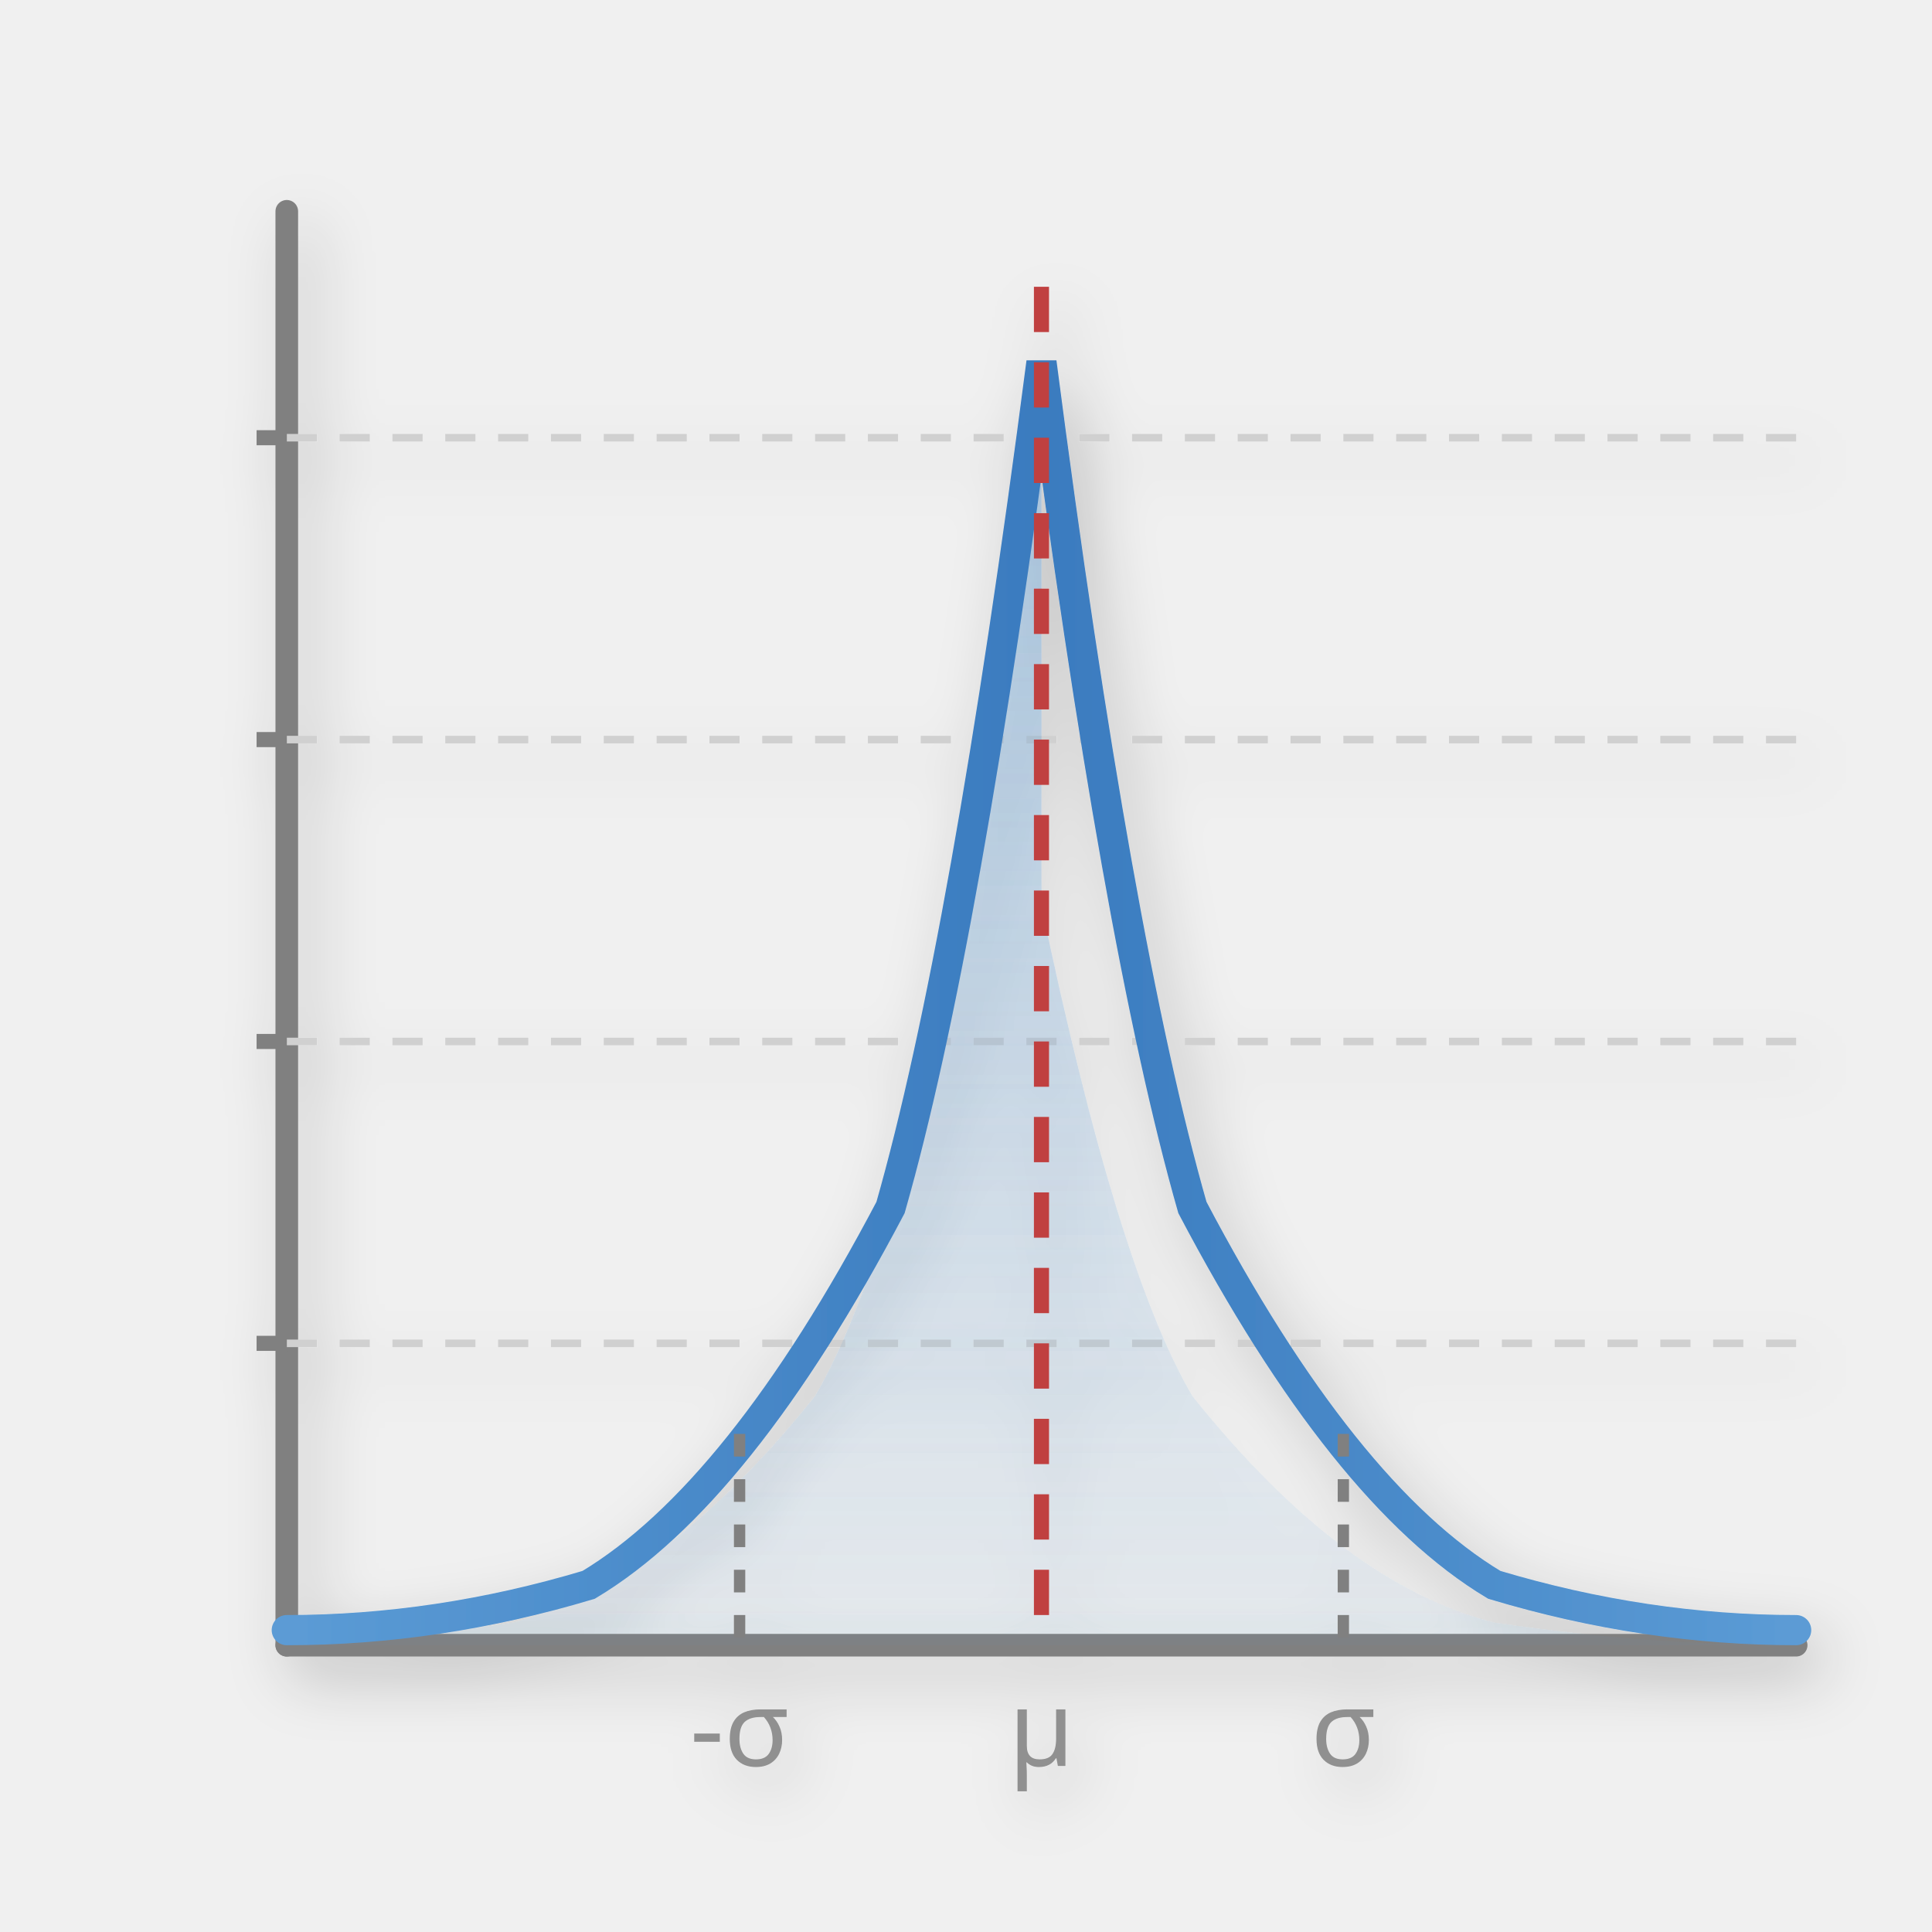
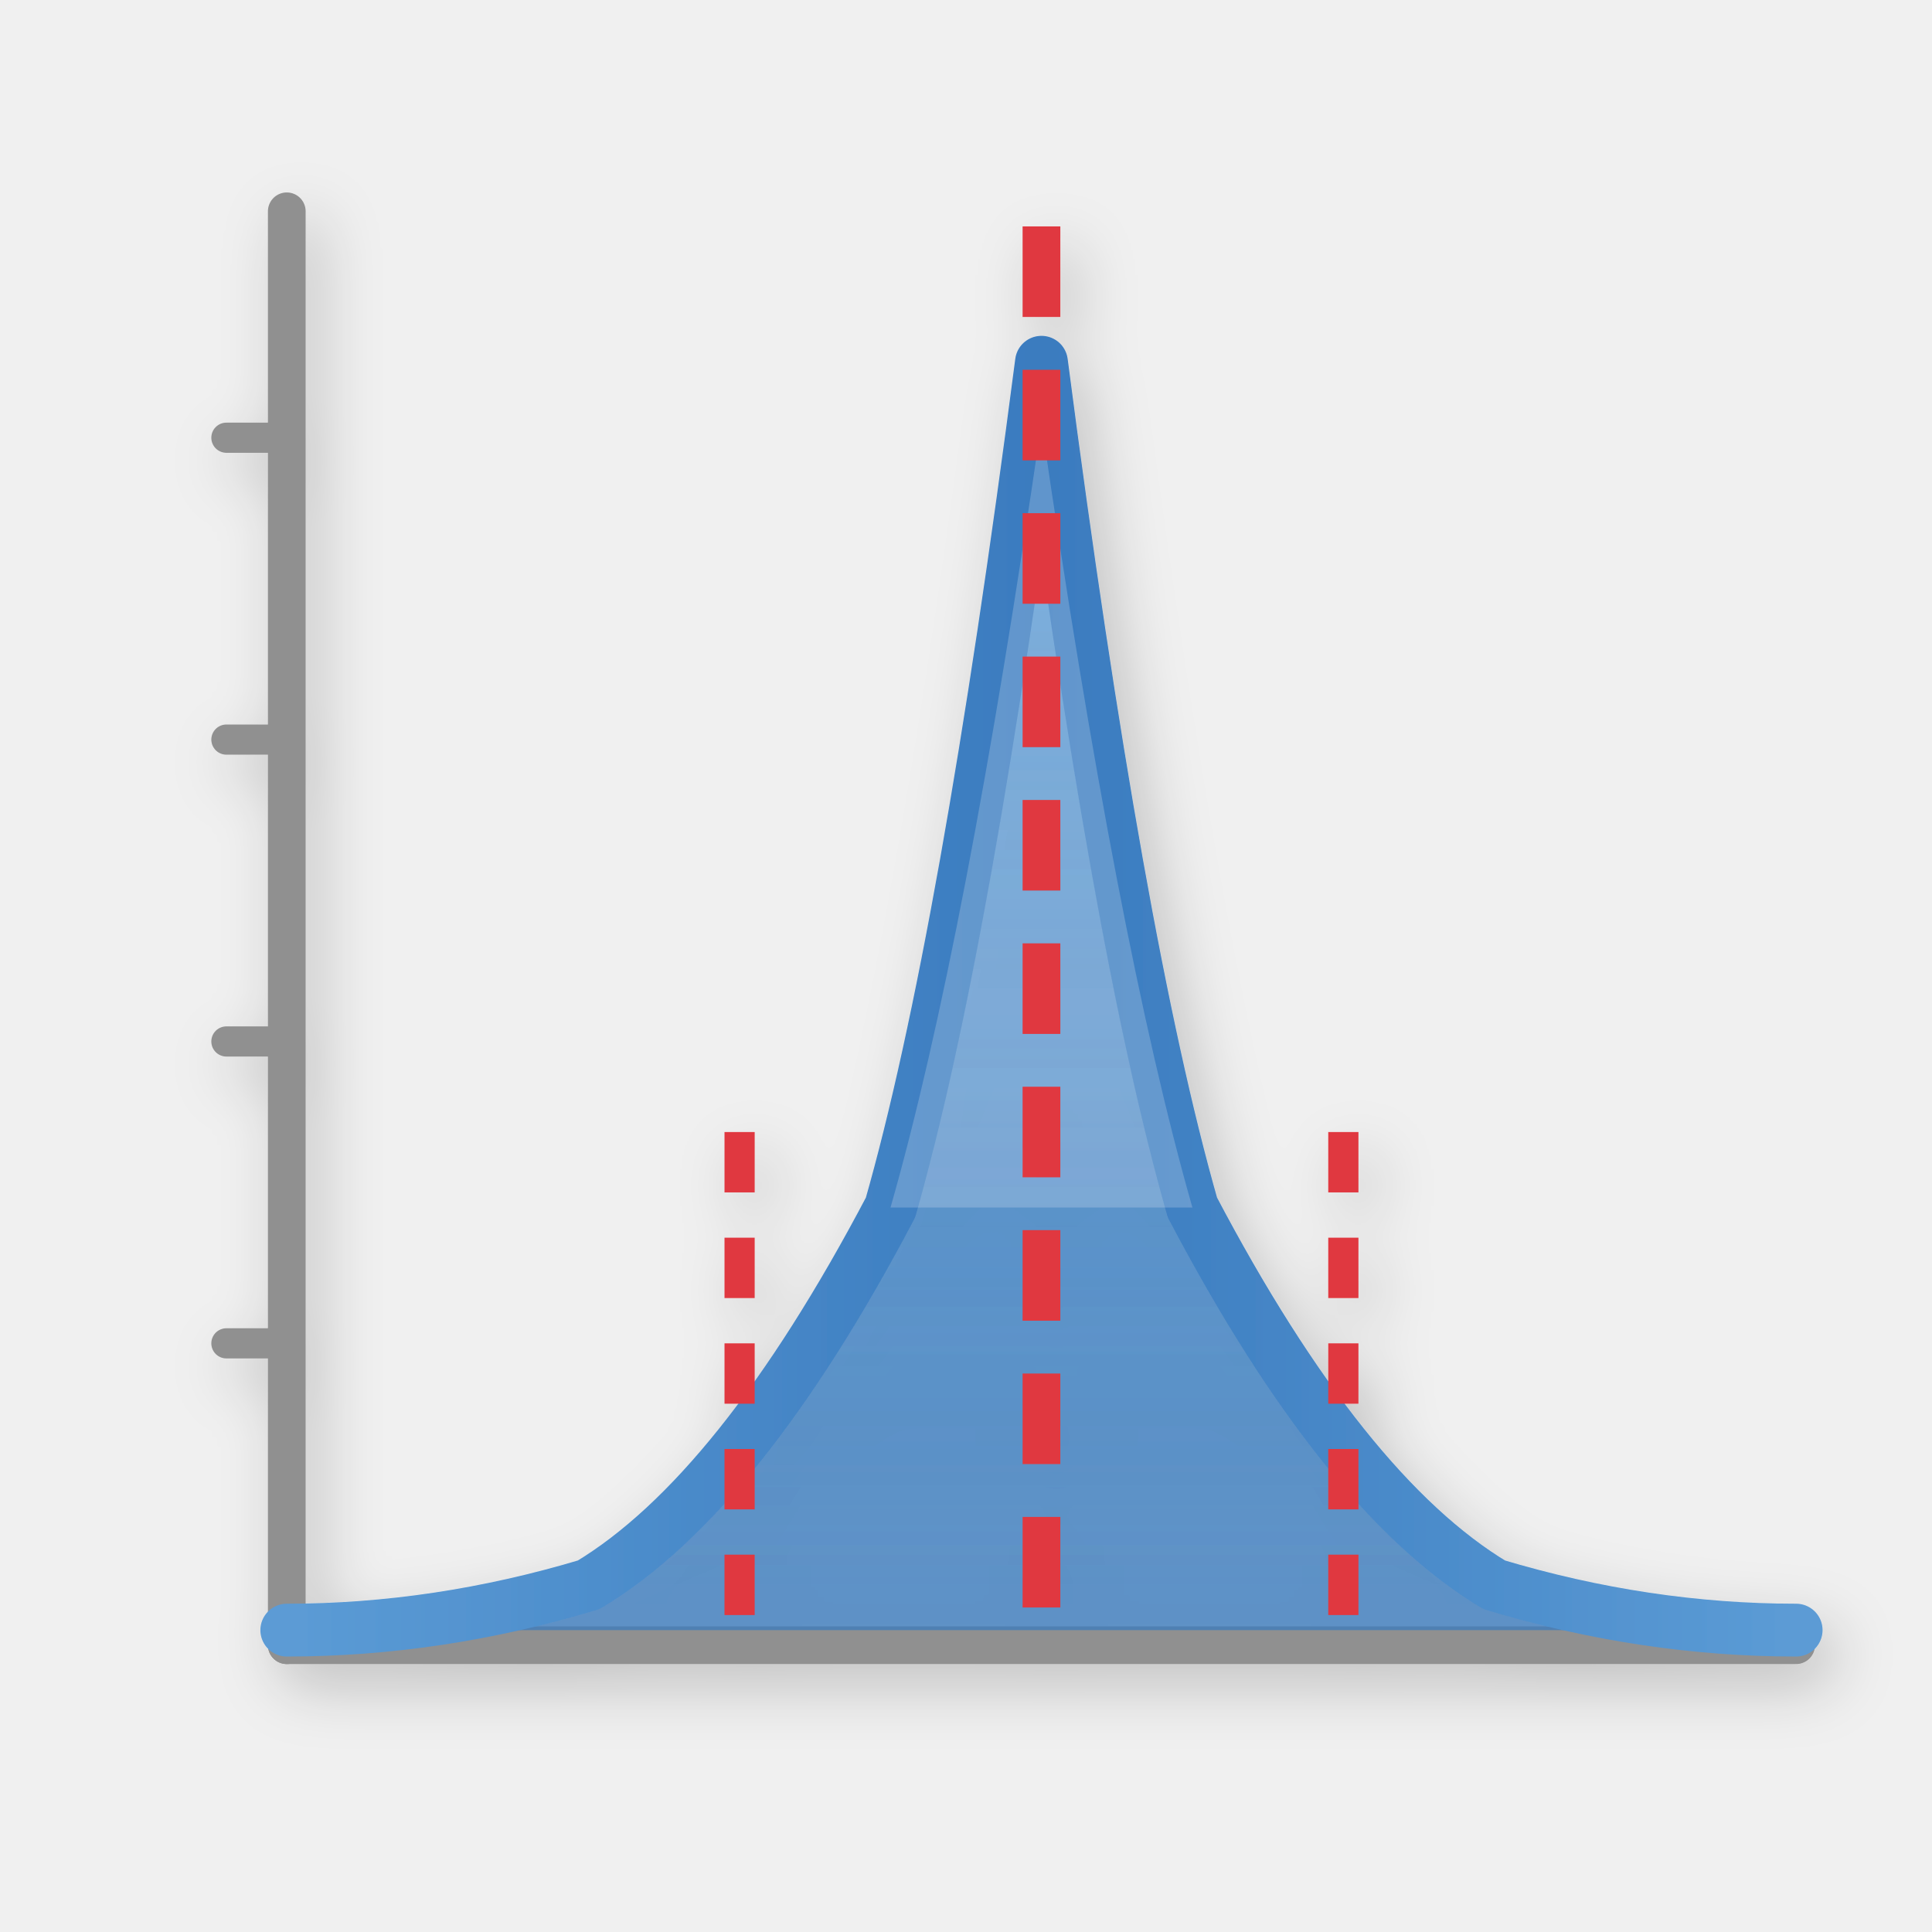
<svg xmlns="http://www.w3.org/2000/svg" viewBox="0 0 256 256" width="256" height="256">
  <defs>
    <linearGradient id="curveGrad" x1="0%" y1="0%" x2="100%" y2="0%">
      <stop offset="0%" style="stop-color:#5b9bd5;stop-opacity:1" />
      <stop offset="50%" style="stop-color:#3a7bbf;stop-opacity:1" />
      <stop offset="100%" style="stop-color:#5b9bd5;stop-opacity:1" />
    </linearGradient>
    <linearGradient id="fillGrad" x1="0%" y1="0%" x2="0%" y2="100%">
-       <stop offset="0%" style="stop-color:#5b9bd5;stop-opacity:0.4" />
-       <stop offset="100%" style="stop-color:#5b9bd5;stop-opacity:0.05" />
+       <stop offset="0%" style="stop-color:#5b9bd5;stop-opacity:1" />
+       <stop offset="100%" style="stop-color:#3a7bbf;stop-opacity:0.75" />
    </linearGradient>
    <filter id="dropShadow" x="-10%" y="-10%" width="130%" height="130%">
      <feDropShadow dx="2" dy="3" stdDeviation="4" flood-color="#000000" flood-opacity="0.2" />
    </filter>
  </defs>
  <g filter="url(#dropShadow)">
-     <line x1="38" y1="28" x2="38" y2="218" stroke="#808080" stroke-width="3" stroke-linecap="round" />
-     <line x1="38" y1="218" x2="238" y2="218" stroke="#808080" stroke-width="3" stroke-linecap="round" />
-     <g stroke="#d0d0d0" stroke-width="1" stroke-dasharray="4,3">
-       <line x1="38" y1="178" x2="238" y2="178" />
-       <line x1="38" y1="138" x2="238" y2="138" />
-       <line x1="38" y1="98" x2="238" y2="98" />
-       <line x1="38" y1="58" x2="238" y2="58" />
-     </g>
-     <path d="M38,218 Q48,218 68,215 Q88,210 108,185 Q118,168 128,120 Q138,60 138,48              Q138,60 138,120 Q148,168 158,185 Q178,210 198,215 Q218,218 238,218 Z" fill="url(#fillGrad)" />
-     <path d="M38,216 Q58,216 78,210 Q98,198 118,160 Q128,125 138,48              Q148,125 158,160 Q178,198 198,210 Q218,216 238,216" fill="none" stroke="url(#curveGrad)" stroke-width="4" stroke-linecap="round" />
-     <line x1="138" y1="38" x2="138" y2="218" stroke="#c04040" stroke-width="2" stroke-dasharray="6,4" />
-     <line x1="98" y1="190" x2="98" y2="218" stroke="#808080" stroke-width="1.5" stroke-dasharray="3,3" />
-     <line x1="178" y1="190" x2="178" y2="218" stroke="#808080" stroke-width="1.5" stroke-dasharray="3,3" />
-     <g fill="#909090" font-size="14" font-family="sans-serif" text-anchor="middle">
-       <text x="98" y="234">-σ</text>
-       <text x="138" y="234">μ</text>
-       <text x="178" y="234">σ</text>
-     </g>
-     <g stroke="#808080" stroke-width="2">
-       <line x1="34" y1="178" x2="38" y2="178" />
-       <line x1="34" y1="138" x2="38" y2="138" />
-       <line x1="34" y1="98" x2="38" y2="98" />
-       <line x1="34" y1="58" x2="38" y2="58" />
+     <line x1="38" y1="28" x2="38" y2="218" stroke="#909090" stroke-width="5" stroke-linecap="round" />
+     <line x1="38" y1="218" x2="238" y2="218" stroke="#909090" stroke-width="5" stroke-linecap="round" />
+     <path d="M38,216 Q58,216 78,210 Q98,198 118,160 Q128,125 138,48              Q148,125 158,160 Q178,198 198,210 Q218,216 238,216 Z" fill="url(#fillGrad)" />
+     <path d="M38,216 Q58,216 78,210 Q98,198 118,160 Q128,125 138,48              Q148,125 158,160 Q178,198 198,210 Q218,216 238,216" fill="none" stroke="url(#curveGrad)" stroke-width="7" stroke-linecap="round" stroke-linejoin="round" />
+     <path d="M118,160 Q128,125 138,56 Q148,125 158,160 Z" fill="#ffffff" fill-opacity="0.2" />
+     <line x1="138" y1="30" x2="138" y2="218" stroke="#e0383f" stroke-width="5" stroke-dasharray="12,7" />
+     <line x1="98" y1="150" x2="98" y2="218" stroke="#e0383f" stroke-width="4" stroke-dasharray="8,6" />
+     <line x1="178" y1="150" x2="178" y2="218" stroke="#e0383f" stroke-width="4" stroke-dasharray="8,6" />
+     <g stroke="#909090" stroke-width="4" stroke-linecap="round">
+       <line x1="30" y1="178" x2="38" y2="178" />
+       <line x1="30" y1="138" x2="38" y2="138" />
+       <line x1="30" y1="98" x2="38" y2="98" />
+       <line x1="30" y1="58" x2="38" y2="58" />
    </g>
  </g>
</svg>
